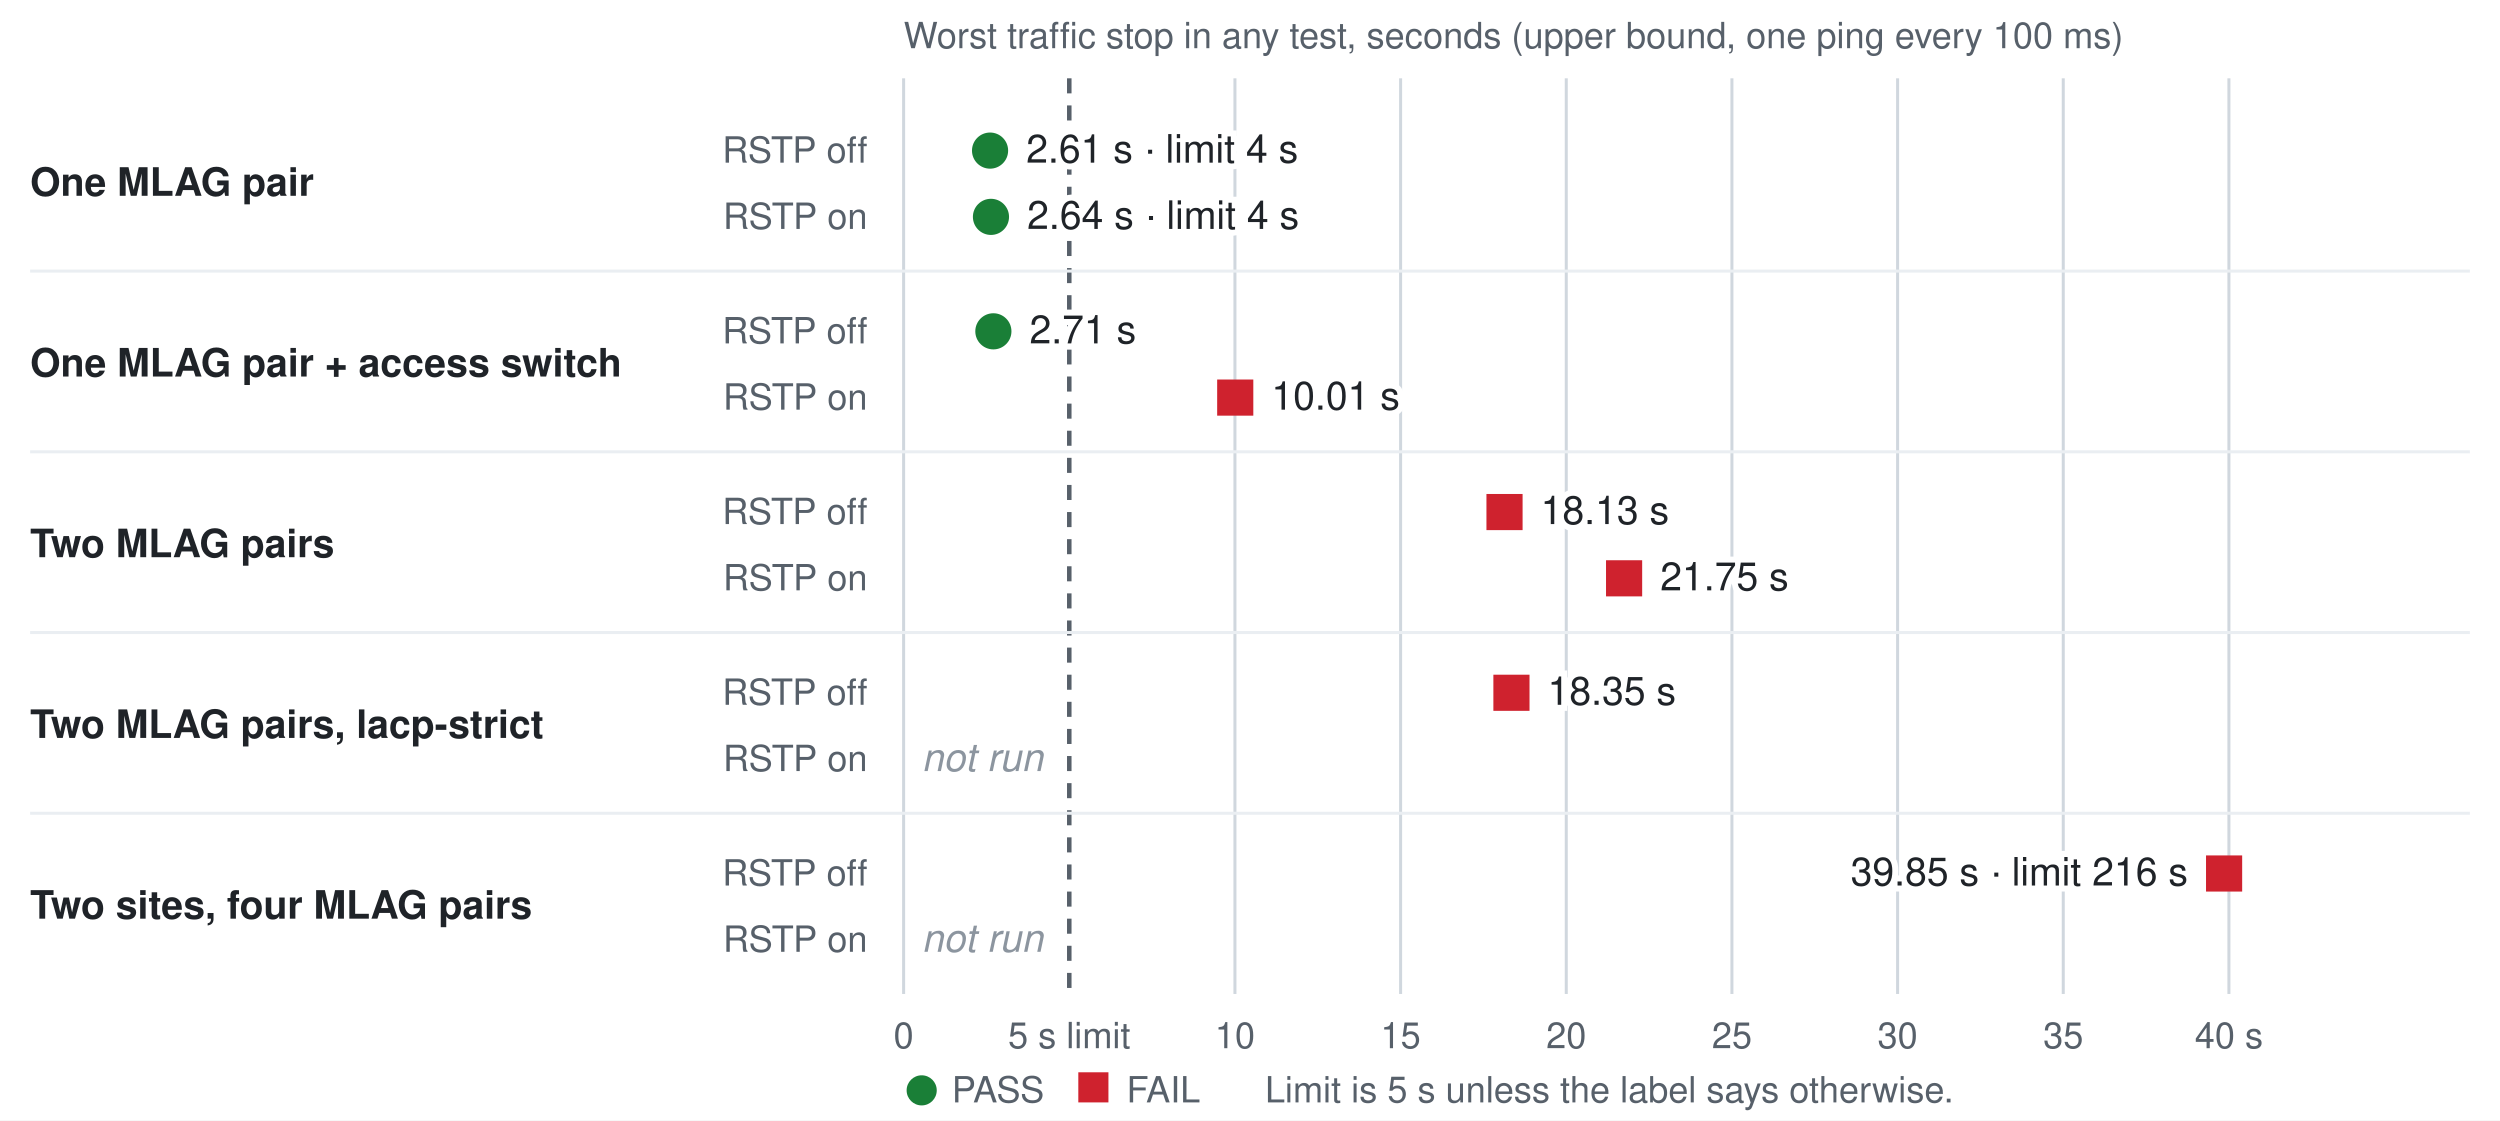
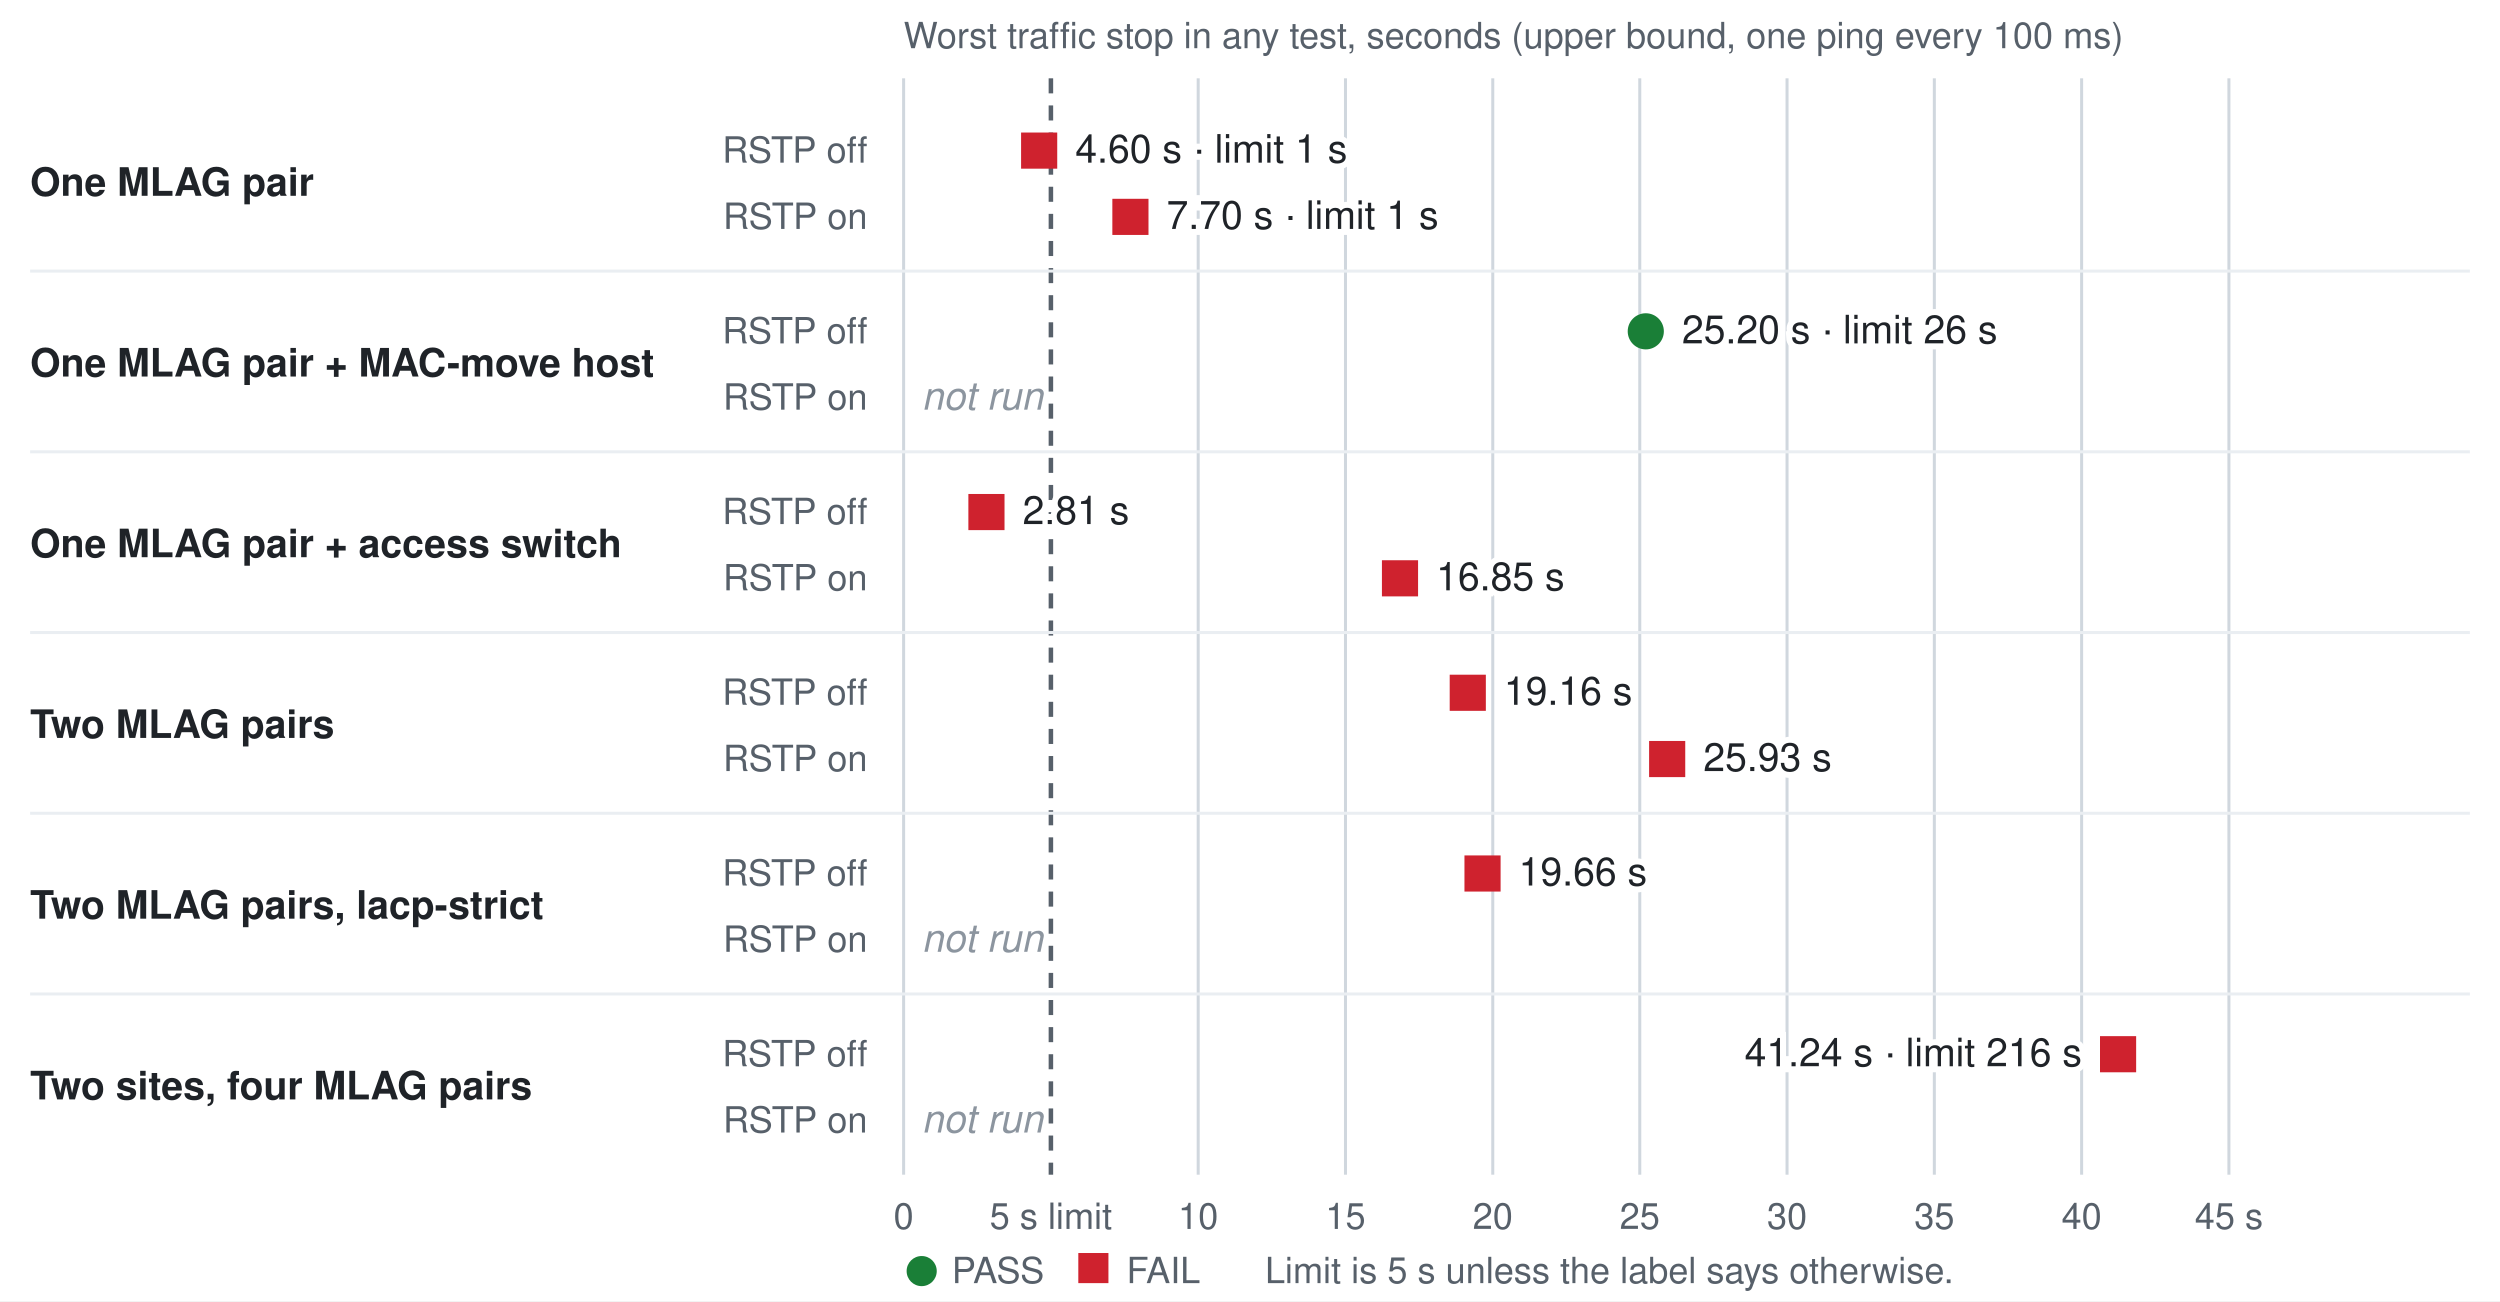
- <svg xmlns="http://www.w3.org/2000/svg" width="830" height="372" viewBox="0 0 830 372" font-family="-apple-system, BlinkMacSystemFont, 'Segoe UI', Helvetica, Arial, sans-serif" font-size="13" fill="#1f2328">
-   <rect width="830" height="372" fill="#ffffff" />
+ <svg xmlns="http://www.w3.org/2000/svg" width="830" height="432" viewBox="0 0 830 432" font-family="-apple-system, BlinkMacSystemFont, 'Segoe UI', Helvetica, Arial, sans-serif" font-size="13" fill="#1f2328">
+   <rect width="830" height="432" fill="#ffffff" />
  <text x="300" y="16" font-size="12" fill="#57606a">Worst traffic stop in any test, seconds (upper bound, one ping every 100 ms)</text>
  <g stroke="#d0d7de" stroke-width="1">
-     <line x1="300" y1="26" x2="300" y2="330" />
-     <line x1="410" y1="26" x2="410" y2="330" />
-     <line x1="465" y1="26" x2="465" y2="330" />
-     <line x1="520" y1="26" x2="520" y2="330" />
-     <line x1="575" y1="26" x2="575" y2="330" />
-     <line x1="630" y1="26" x2="630" y2="330" />
-     <line x1="685" y1="26" x2="685" y2="330" />
-     <line x1="740" y1="26" x2="740" y2="330" />
+     <line x1="300" y1="26" x2="300" y2="390" />
+     <line x1="397.8" y1="26" x2="397.8" y2="390" />
+     <line x1="446.7" y1="26" x2="446.7" y2="390" />
+     <line x1="495.6" y1="26" x2="495.6" y2="390" />
+     <line x1="544.4" y1="26" x2="544.4" y2="390" />
+     <line x1="593.3" y1="26" x2="593.3" y2="390" />
+     <line x1="642.2" y1="26" x2="642.2" y2="390" />
+     <line x1="691.1" y1="26" x2="691.1" y2="390" />
+     <line x1="740" y1="26" x2="740" y2="390" />
  </g>
-   <line x1="355" y1="26" x2="355" y2="330" stroke="#57606a" stroke-width="1.5" stroke-dasharray="5 4" />
+   <line x1="348.9" y1="26" x2="348.9" y2="390" stroke="#57606a" stroke-width="1.5" stroke-dasharray="5 4" />
  <g font-size="12" fill="#57606a" text-anchor="middle">
-     <text x="300" y="348">0</text>
-     <text x="355" y="348">5 s limit</text>
-     <text x="410" y="348">10</text>
-     <text x="465" y="348">15</text>
-     <text x="520" y="348">20</text>
-     <text x="575" y="348">25</text>
-     <text x="630" y="348">30</text>
-     <text x="685" y="348">35</text>
-     <text x="740" y="348">40 s</text>
+     <text x="300" y="408">0</text>
+     <text x="348.9" y="408">5 s limit</text>
+     <text x="397.8" y="408">10</text>
+     <text x="446.7" y="408">15</text>
+     <text x="495.6" y="408">20</text>
+     <text x="544.4" y="408">25</text>
+     <text x="593.3" y="408">30</text>
+     <text x="642.2" y="408">35</text>
+     <text x="691.1" y="408">40</text>
+     <text x="740" y="408">45 s</text>
  </g>
  <g stroke="#eaeef2" stroke-width="1">
    <line x1="10" y1="90" x2="820" y2="90" />
    <line x1="10" y1="150" x2="820" y2="150" />
    <line x1="10" y1="210" x2="820" y2="210" />
    <line x1="10" y1="270" x2="820" y2="270" />
+     <line x1="10" y1="330" x2="820" y2="330" />
  </g>
  <g font-weight="600">
    <text x="10" y="65">One MLAG pair</text>
-     <text x="10" y="125">One MLAG pair + access switch</text>
-     <text x="10" y="185">Two MLAG pairs</text>
-     <text x="10" y="245">Two MLAG pairs, lacp-strict</text>
-     <text x="10" y="305">Two sites, four MLAG pairs</text>
+     <text x="10" y="125">One MLAG pair + MAC-move host</text>
+     <text x="10" y="185">One MLAG pair + access switch</text>
+     <text x="10" y="245">Two MLAG pairs</text>
+     <text x="10" y="305">Two MLAG pairs, lacp-strict</text>
+     <text x="10" y="365">Two sites, four MLAG pairs</text>
  </g>
  <g font-size="12" fill="#57606a" text-anchor="end">
    <text x="288" y="54">RSTP off</text>
    <text x="288" y="76">RSTP on</text>
    <text x="288" y="114">RSTP off</text>
    <text x="288" y="136">RSTP on</text>
    <text x="288" y="174">RSTP off</text>
    <text x="288" y="196">RSTP on</text>
    <text x="288" y="234">RSTP off</text>
    <text x="288" y="256">RSTP on</text>
    <text x="288" y="294">RSTP off</text>
    <text x="288" y="316">RSTP on</text>
+     <text x="288" y="354">RSTP off</text>
+     <text x="288" y="376">RSTP on</text>
  </g>
  <g stroke="#fff" stroke-width="4" paint-order="stroke">
-     <circle cx="328.7" cy="50" r="6" fill="#1a7f37" stroke="none" />
-     <text x="340.7" y="54">2.61 s · limit 4 s</text>
-     <circle cx="329" cy="72" r="6" fill="#1a7f37" stroke="none" />
-     <text x="341" y="76">2.64 s · limit 4 s</text>
-     <circle cx="329.8" cy="110" r="6" fill="#1a7f37" stroke="none" />
-     <text x="341.8" y="114">2.71 s</text>
-     <rect x="404.1" y="126" width="12" height="12" fill="#cf222e" stroke="none" />
-     <text x="422.1" y="136">10.01 s</text>
-     <rect x="493.5" y="164" width="12" height="12" fill="#cf222e" stroke="none" />
-     <text x="511.5" y="174">18.13 s</text>
-     <rect x="533.2" y="186" width="12" height="12" fill="#cf222e" stroke="none" />
-     <text x="551.2" y="196">21.75 s</text>
-     <rect x="495.8" y="224" width="12" height="12" fill="#cf222e" stroke="none" />
-     <text x="513.8" y="234">18.35 s</text>
-     <rect x="732.4" y="284" width="12" height="12" fill="#cf222e" stroke="none" />
-     <text x="726.4" y="294" text-anchor="end">39.85 s · limit 216 s</text>
+     <rect x="339" y="44" width="12" height="12" fill="#cf222e" stroke="none" />
+     <text x="357" y="54">4.60 s · limit 1 s</text>
+     <rect x="369.3" y="66" width="12" height="12" fill="#cf222e" stroke="none" />
+     <text x="387.3" y="76">7.70 s · limit 1 s</text>
+     <circle cx="546.4" cy="110" r="6" fill="#1a7f37" stroke="none" />
+     <text x="558.4" y="114">25.20 s · limit 26 s</text>
+     <rect x="321.5" y="164" width="12" height="12" fill="#cf222e" stroke="none" />
+     <text x="339.5" y="174">2.81 s</text>
+     <rect x="458.8" y="186" width="12" height="12" fill="#cf222e" stroke="none" />
+     <text x="476.8" y="196">16.85 s</text>
+     <rect x="481.3" y="224" width="12" height="12" fill="#cf222e" stroke="none" />
+     <text x="499.3" y="234">19.16 s</text>
+     <rect x="547.5" y="246" width="12" height="12" fill="#cf222e" stroke="none" />
+     <text x="565.5" y="256">25.93 s</text>
+     <rect x="486.2" y="284" width="12" height="12" fill="#cf222e" stroke="none" />
+     <text x="504.2" y="294">19.66 s</text>
+     <rect x="697.2" y="344" width="12" height="12" fill="#cf222e" stroke="none" />
+     <text x="691.2" y="354" text-anchor="end">41.24 s · limit 216 s</text>
  </g>
-   <text x="306" y="256" fill="#8c959f" font-style="italic">not run</text>
+   <text x="306" y="136" fill="#8c959f" font-style="italic">not run</text>
  <text x="306" y="316" fill="#8c959f" font-style="italic">not run</text>
+   <text x="306" y="376" fill="#8c959f" font-style="italic">not run</text>
  <g font-size="12" fill="#57606a">
-     <circle cx="306" cy="362" r="5" fill="#1a7f37" />
-     <text x="316" y="366">PASS</text>
-     <rect x="358" y="356" width="10" height="10" fill="#cf222e" />
-     <text x="374" y="366">FAIL</text>
-     <text x="420" y="366">Limit is 5 s unless the label says otherwise.</text>
+     <circle cx="306" cy="422" r="5" fill="#1a7f37" />
+     <text x="316" y="426">PASS</text>
+     <rect x="358" y="416" width="10" height="10" fill="#cf222e" />
+     <text x="374" y="426">FAIL</text>
+     <text x="420" y="426">Limit is 5 s unless the label says otherwise.</text>
  </g>
</svg>
